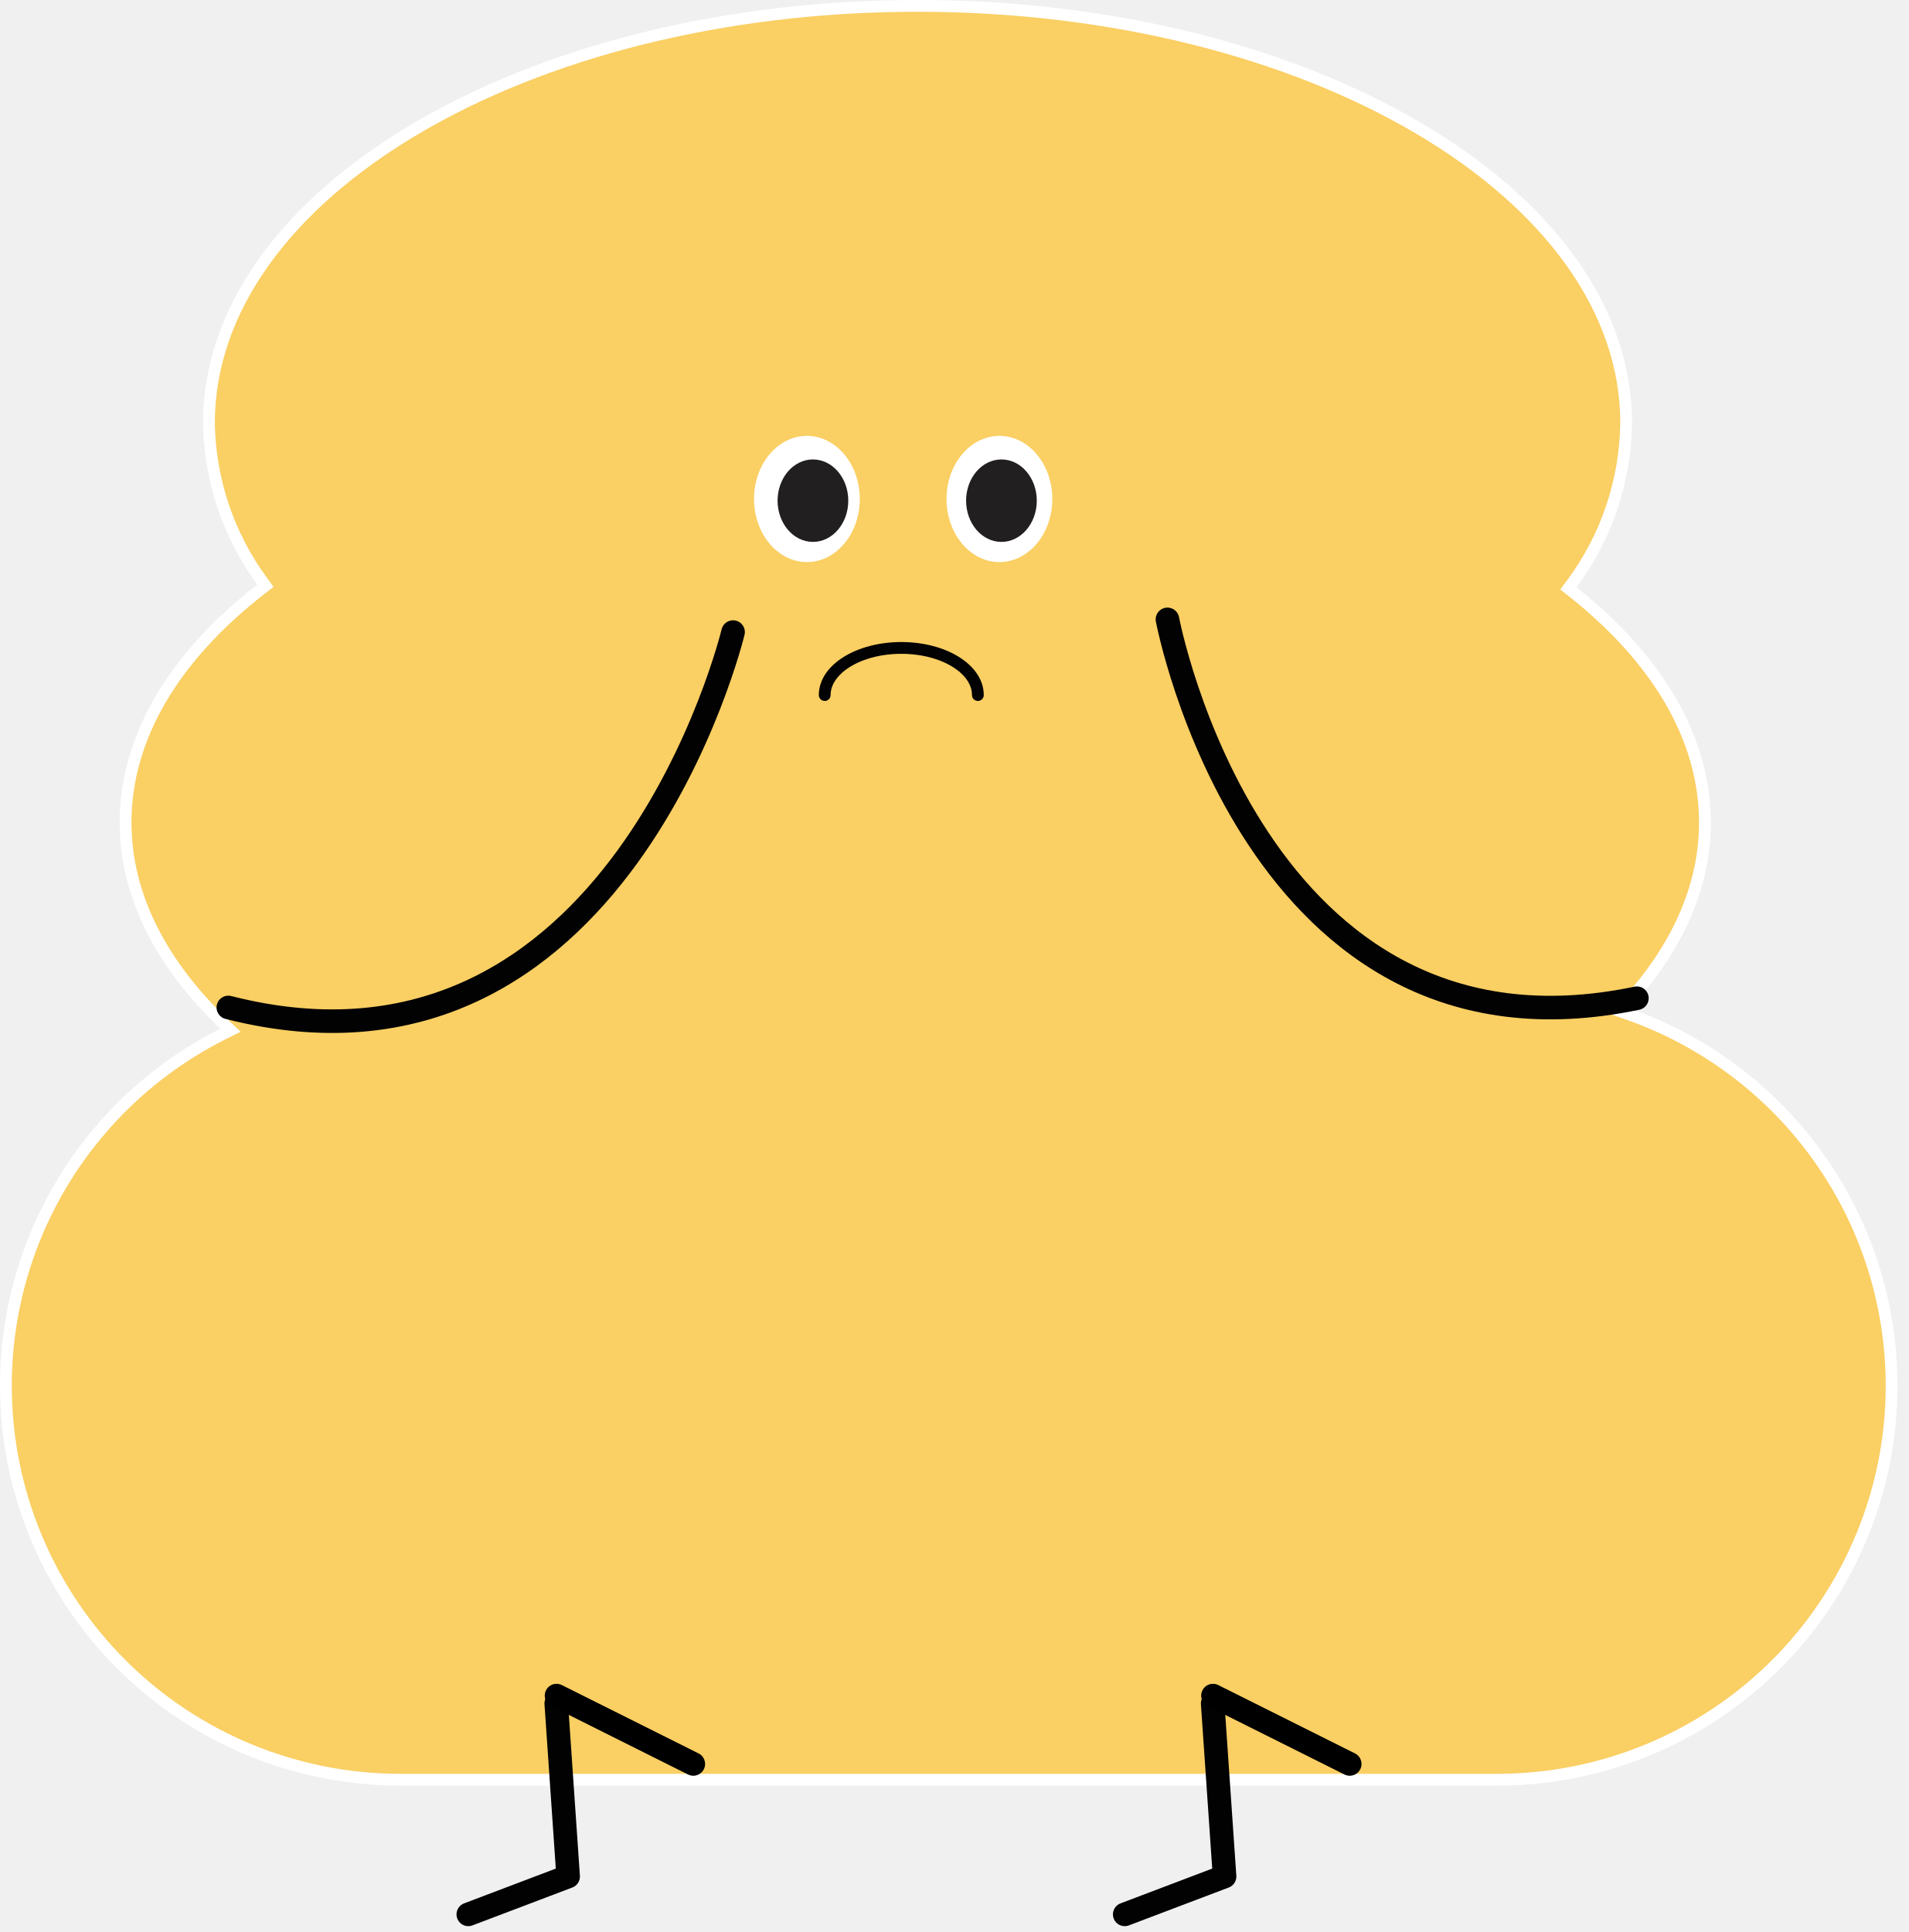
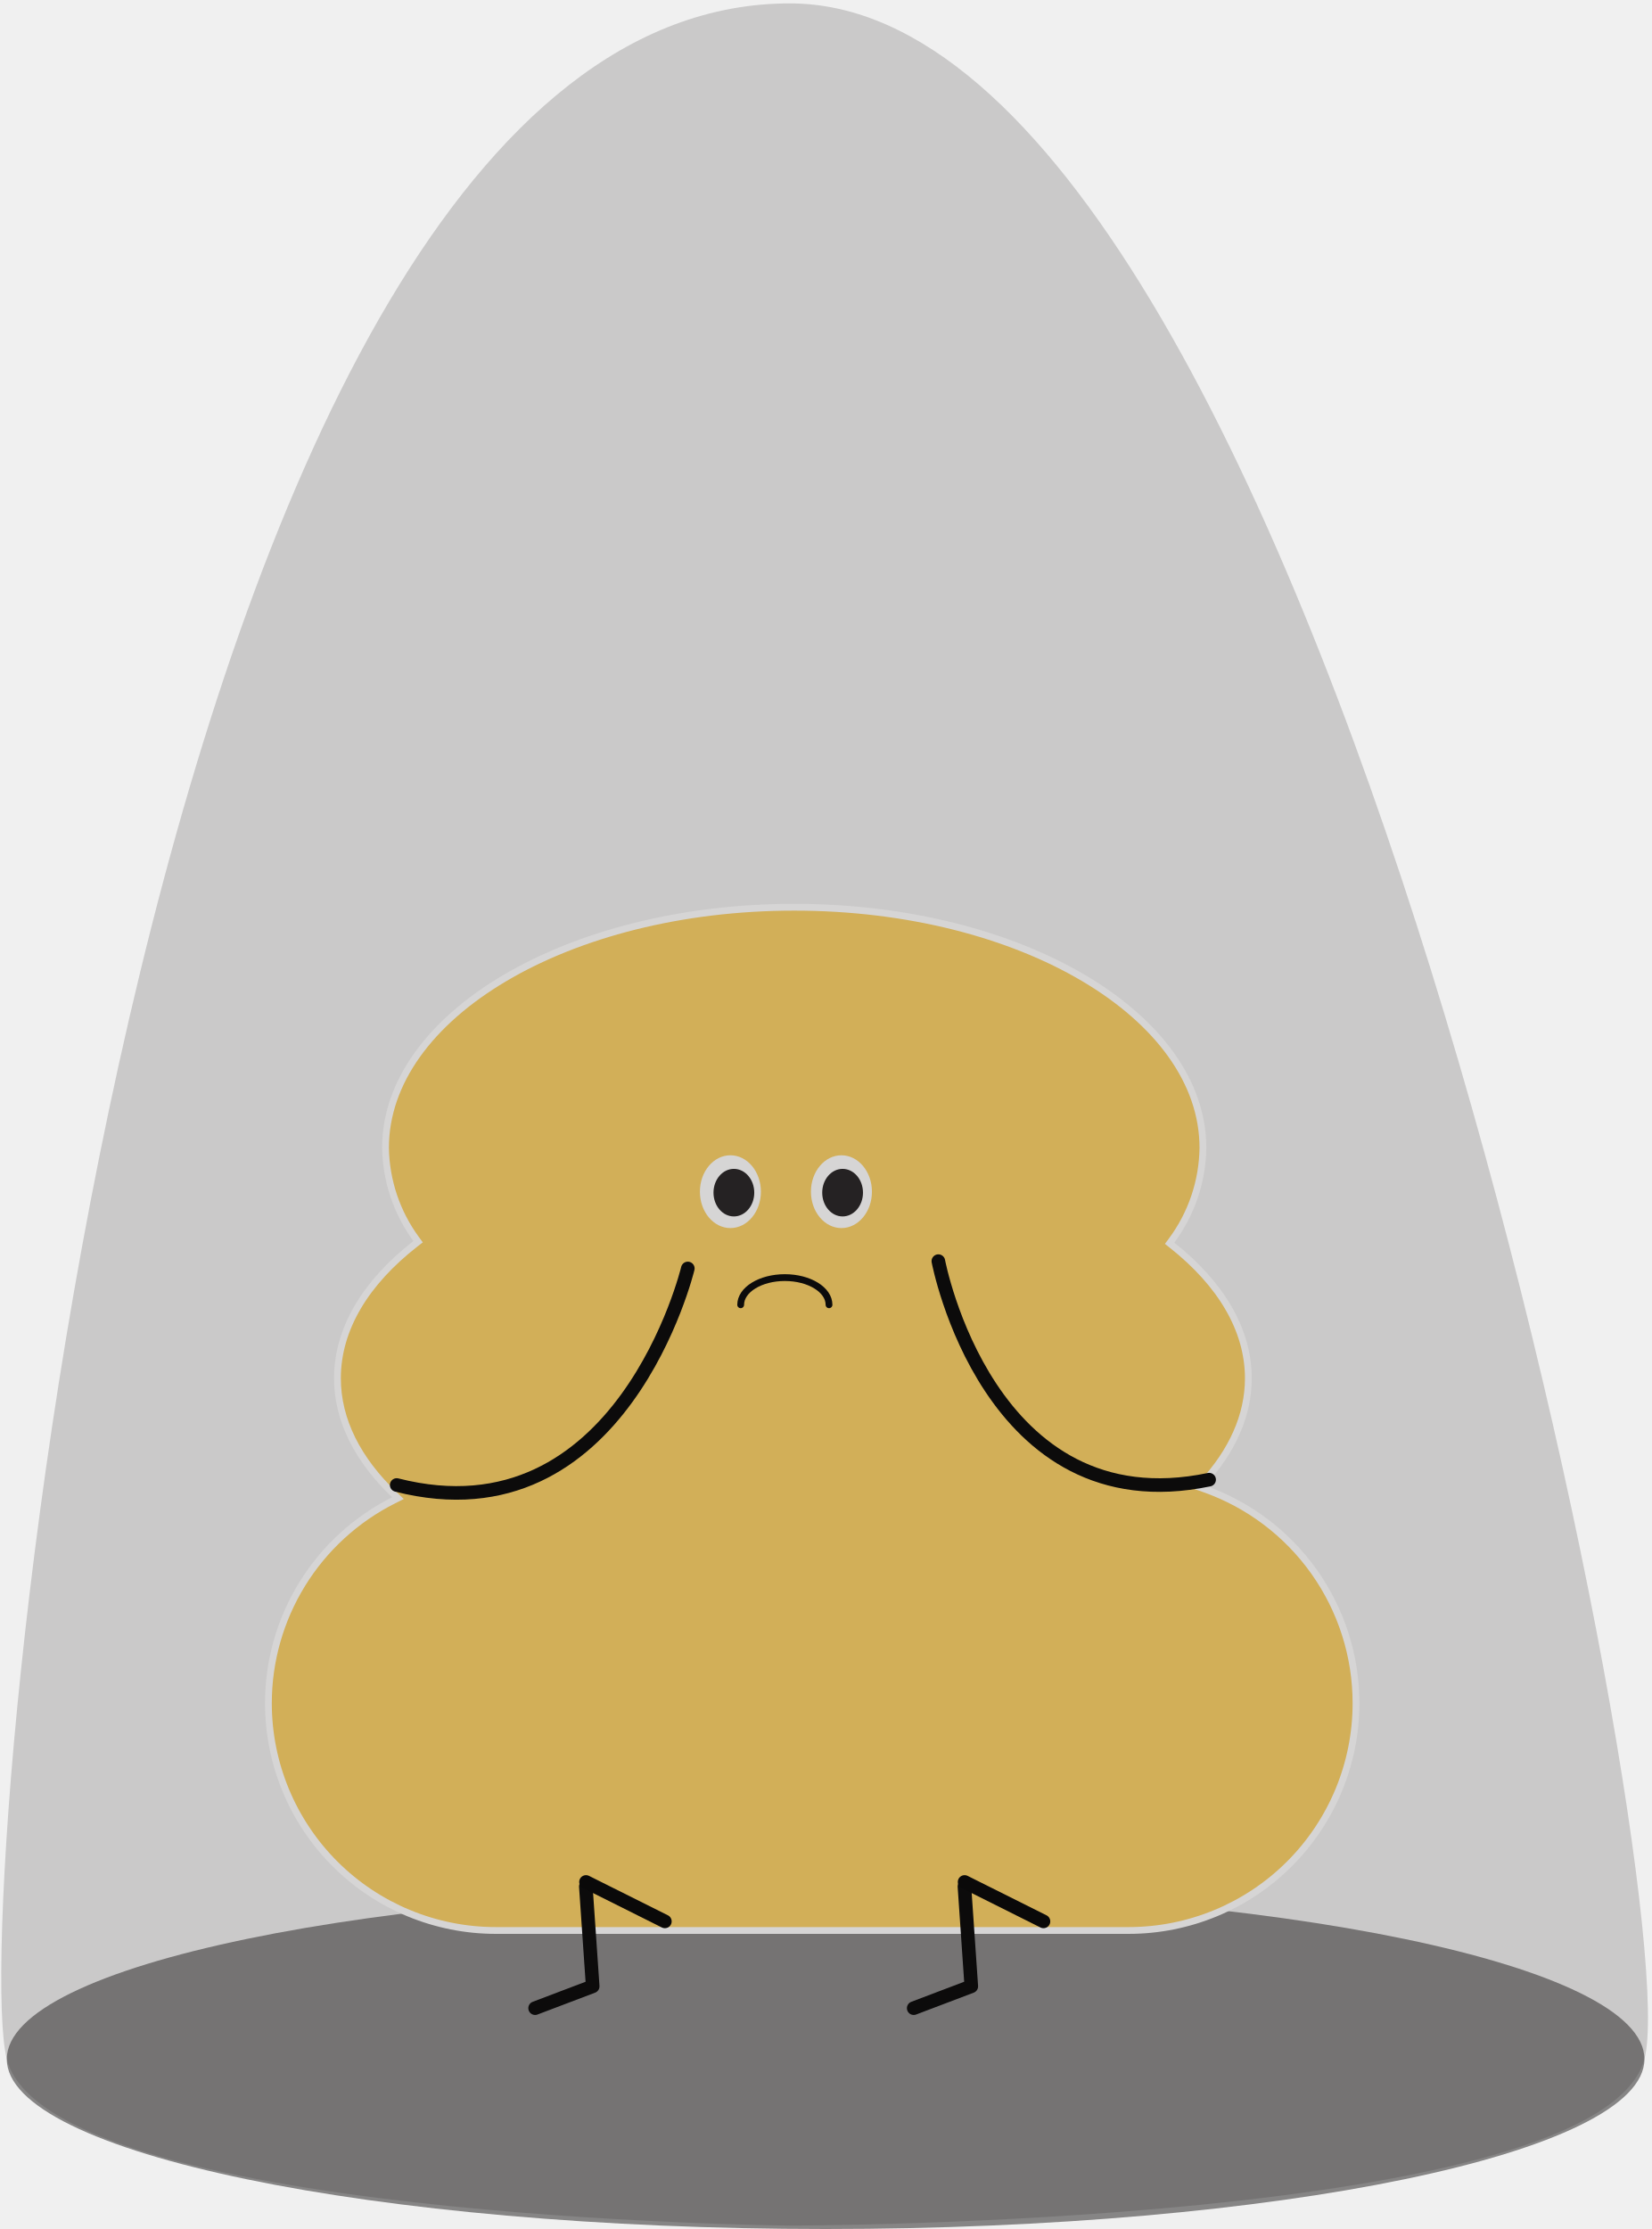
- <svg xmlns="http://www.w3.org/2000/svg" width="162" height="164" viewBox="0 0 162 164" fill="none">
-   <path d="M137.972 85.264L137.457 85.823L138.174 86.074C144.717 88.371 150.384 92.641 154.393 98.294C158.402 103.947 160.555 110.705 160.554 117.634C160.554 126.502 157.028 135.007 150.753 141.278C144.477 147.549 135.965 151.072 127.09 151.072H33.965C25.089 151.072 16.577 147.549 10.301 141.278C4.026 135.007 0.5 126.502 0.5 117.634C0.501 111.439 2.224 105.366 5.478 100.092C8.733 94.819 13.389 90.553 18.929 87.77L19.563 87.452L19.05 86.962C13.677 81.833 10.66 75.995 10.66 69.82C10.66 62.529 14.832 55.708 22.145 50.017L22.529 49.719L22.242 49.327C19.382 45.426 17.807 40.733 17.735 35.898C17.737 26.234 24.36 17.395 35.257 10.946C46.144 4.502 61.215 0.5 77.885 0.5C94.555 0.5 109.623 4.502 120.508 10.946C131.402 17.395 138.023 26.234 138.025 35.898C137.964 40.823 136.35 45.603 133.413 49.558L133.124 49.947L133.503 50.248C140.624 55.899 144.71 62.634 144.71 69.82C144.71 75.324 142.299 80.567 137.972 85.264Z" fill="#FACF63" stroke="white" />
-   <path d="M62.221 53.655C62.221 53.655 52.531 93.97 19.381 85.52" stroke="#020202" stroke-width="2" stroke-linecap="round" stroke-linejoin="round" />
-   <path d="M47.213 144.598L48.223 159.289L39.748 162.504" stroke="#020202" stroke-width="2" stroke-linecap="round" stroke-linejoin="round" />
-   <path d="M102.929 144.598L103.939 159.289L95.464 162.504" stroke="#020202" stroke-width="2" stroke-linecap="round" stroke-linejoin="round" />
-   <path d="M47.238 143.932L58.846 149.735" stroke="black" stroke-width="2" stroke-linecap="round" />
-   <path d="M102.954 143.932L114.562 149.735" stroke="black" stroke-width="2" stroke-linecap="round" />
-   <path d="M70 59C70 56.795 72.9 55 76.5 55C80.1 55 83 56.79 83 59" stroke="#020202" stroke-linecap="round" stroke-linejoin="round" />
-   <path d="M99.091 52.576C99.091 52.576 106.415 91.532 138.937 84.734" stroke="#020202" stroke-width="2" stroke-linecap="round" stroke-linejoin="round" />
-   <path d="M68.489 47.713C70.968 47.713 72.977 45.315 72.977 42.356C72.977 39.398 70.968 37 68.489 37C66.01 37 64 39.398 64 42.356C64 45.315 66.01 47.713 68.489 47.713Z" fill="white" />
-   <path d="M69 46C70.657 46 72 44.433 72 42.5C72 40.567 70.657 39 69 39C67.343 39 66 40.567 66 42.5C66 44.433 67.343 46 69 46Z" fill="#221F20" />
-   <path d="M84.828 47.714C87.307 47.714 89.317 45.316 89.317 42.358C89.317 39.399 87.307 37.001 84.828 37.001C82.349 37.001 80.339 39.399 80.339 42.358C80.339 45.316 82.349 47.714 84.828 47.714Z" fill="white" />
-   <path d="M85 46C86.657 46 88 44.433 88 42.5C88 40.567 86.657 39 85 39C83.343 39 82 40.567 82 42.5C82 44.433 83.343 46 85 46Z" fill="#221F20" />
+ <svg xmlns="http://www.w3.org/2000/svg" width="243" height="328" viewBox="0 0 243 328" fill="none">
+   <ellipse cx="121.5" cy="303" rx="120.5" ry="25" fill="#868585" />
+   <path d="M176.972 218.264L176.457 218.823L177.174 219.074C183.717 221.371 189.384 225.641 193.393 231.294C197.402 236.947 199.555 243.705 199.554 250.634C199.554 259.502 196.028 268.007 189.753 274.278C183.477 280.549 174.965 284.072 166.09 284.072H72.965C64.089 284.072 55.577 280.549 49.301 274.278C43.026 268.007 39.5 259.502 39.5 250.634C39.501 244.439 41.224 238.366 44.478 233.092C47.733 227.819 52.389 223.553 57.929 220.77L58.563 220.452L58.05 219.962C52.677 214.833 49.66 208.995 49.66 202.82C49.66 195.529 53.832 188.707 61.145 183.017L61.529 182.719L61.242 182.327C58.382 178.426 56.807 173.733 56.735 168.898C56.737 159.234 63.36 150.396 74.257 143.946C85.144 137.502 100.215 133.5 116.885 133.5C133.555 133.5 148.623 137.502 159.508 143.946C170.402 150.395 177.023 159.234 177.025 168.898C176.964 173.823 175.35 178.603 172.413 182.558L172.124 182.947L172.503 183.248C179.624 188.899 183.71 195.634 183.71 202.82C183.71 208.324 181.299 213.566 176.972 218.264Z" fill="#FACF63" stroke="white" />
+   <path d="M101.221 186.655C101.221 186.655 91.531 226.97 58.381 218.52" stroke="#020202" stroke-width="2" stroke-linecap="round" stroke-linejoin="round" />
+   <path d="M86.213 277.598L87.223 292.289L78.748 295.504" stroke="#020202" stroke-width="2" stroke-linecap="round" stroke-linejoin="round" />
+   <path d="M141.929 277.598L142.939 292.289L134.464 295.504" stroke="#020202" stroke-width="2" stroke-linecap="round" stroke-linejoin="round" />
+   <path d="M86.238 276.932L97.846 282.735" stroke="black" stroke-width="2" stroke-linecap="round" />
+   <path d="M141.954 276.932L153.562 282.735" stroke="black" stroke-width="2" stroke-linecap="round" />
+   <path d="M109 192C109 189.795 111.9 188 115.5 188C119.1 188 122 189.79 122 192" stroke="#020202" stroke-linecap="round" stroke-linejoin="round" />
+   <path d="M138.091 185.576C138.091 185.576 145.415 224.532 177.937 217.734" stroke="#020202" stroke-width="2" stroke-linecap="round" stroke-linejoin="round" />
+   <path d="M107.489 180.713C109.968 180.713 111.977 178.315 111.977 175.356C111.977 172.398 109.968 170 107.489 170C105.01 170 103 172.398 103 175.356C103 178.315 105.01 180.713 107.489 180.713Z" fill="white" />
+   <path d="M108 179C109.657 179 111 177.433 111 175.5C111 173.567 109.657 172 108 172C106.343 172 105 173.567 105 175.5C105 177.433 106.343 179 108 179Z" fill="#221F20" />
+   <path d="M123.828 180.714C126.307 180.714 128.317 178.316 128.317 175.357C128.317 172.399 126.307 170.001 123.828 170.001C121.349 170.001 119.339 172.399 119.339 175.357C119.339 178.316 121.349 180.714 123.828 180.714Z" fill="white" />
+   <path d="M124 179C125.657 179 127 177.433 127 175.5C127 173.567 125.657 172 124 172C122.343 172 121 173.567 121 175.5C121 177.433 122.343 179 124 179Z" fill="#221F20" />
+   <path opacity="0.2" d="M116.24 0.5C193.5 0.5 248.5 278.5 242 303C235.5 327.5 116.24 327.5 116.24 327.5C116.24 327.5 7 326.5 1 303C-5 279.5 21 0.5 116.24 0.5Z" fill="#312E2E" />
</svg>
